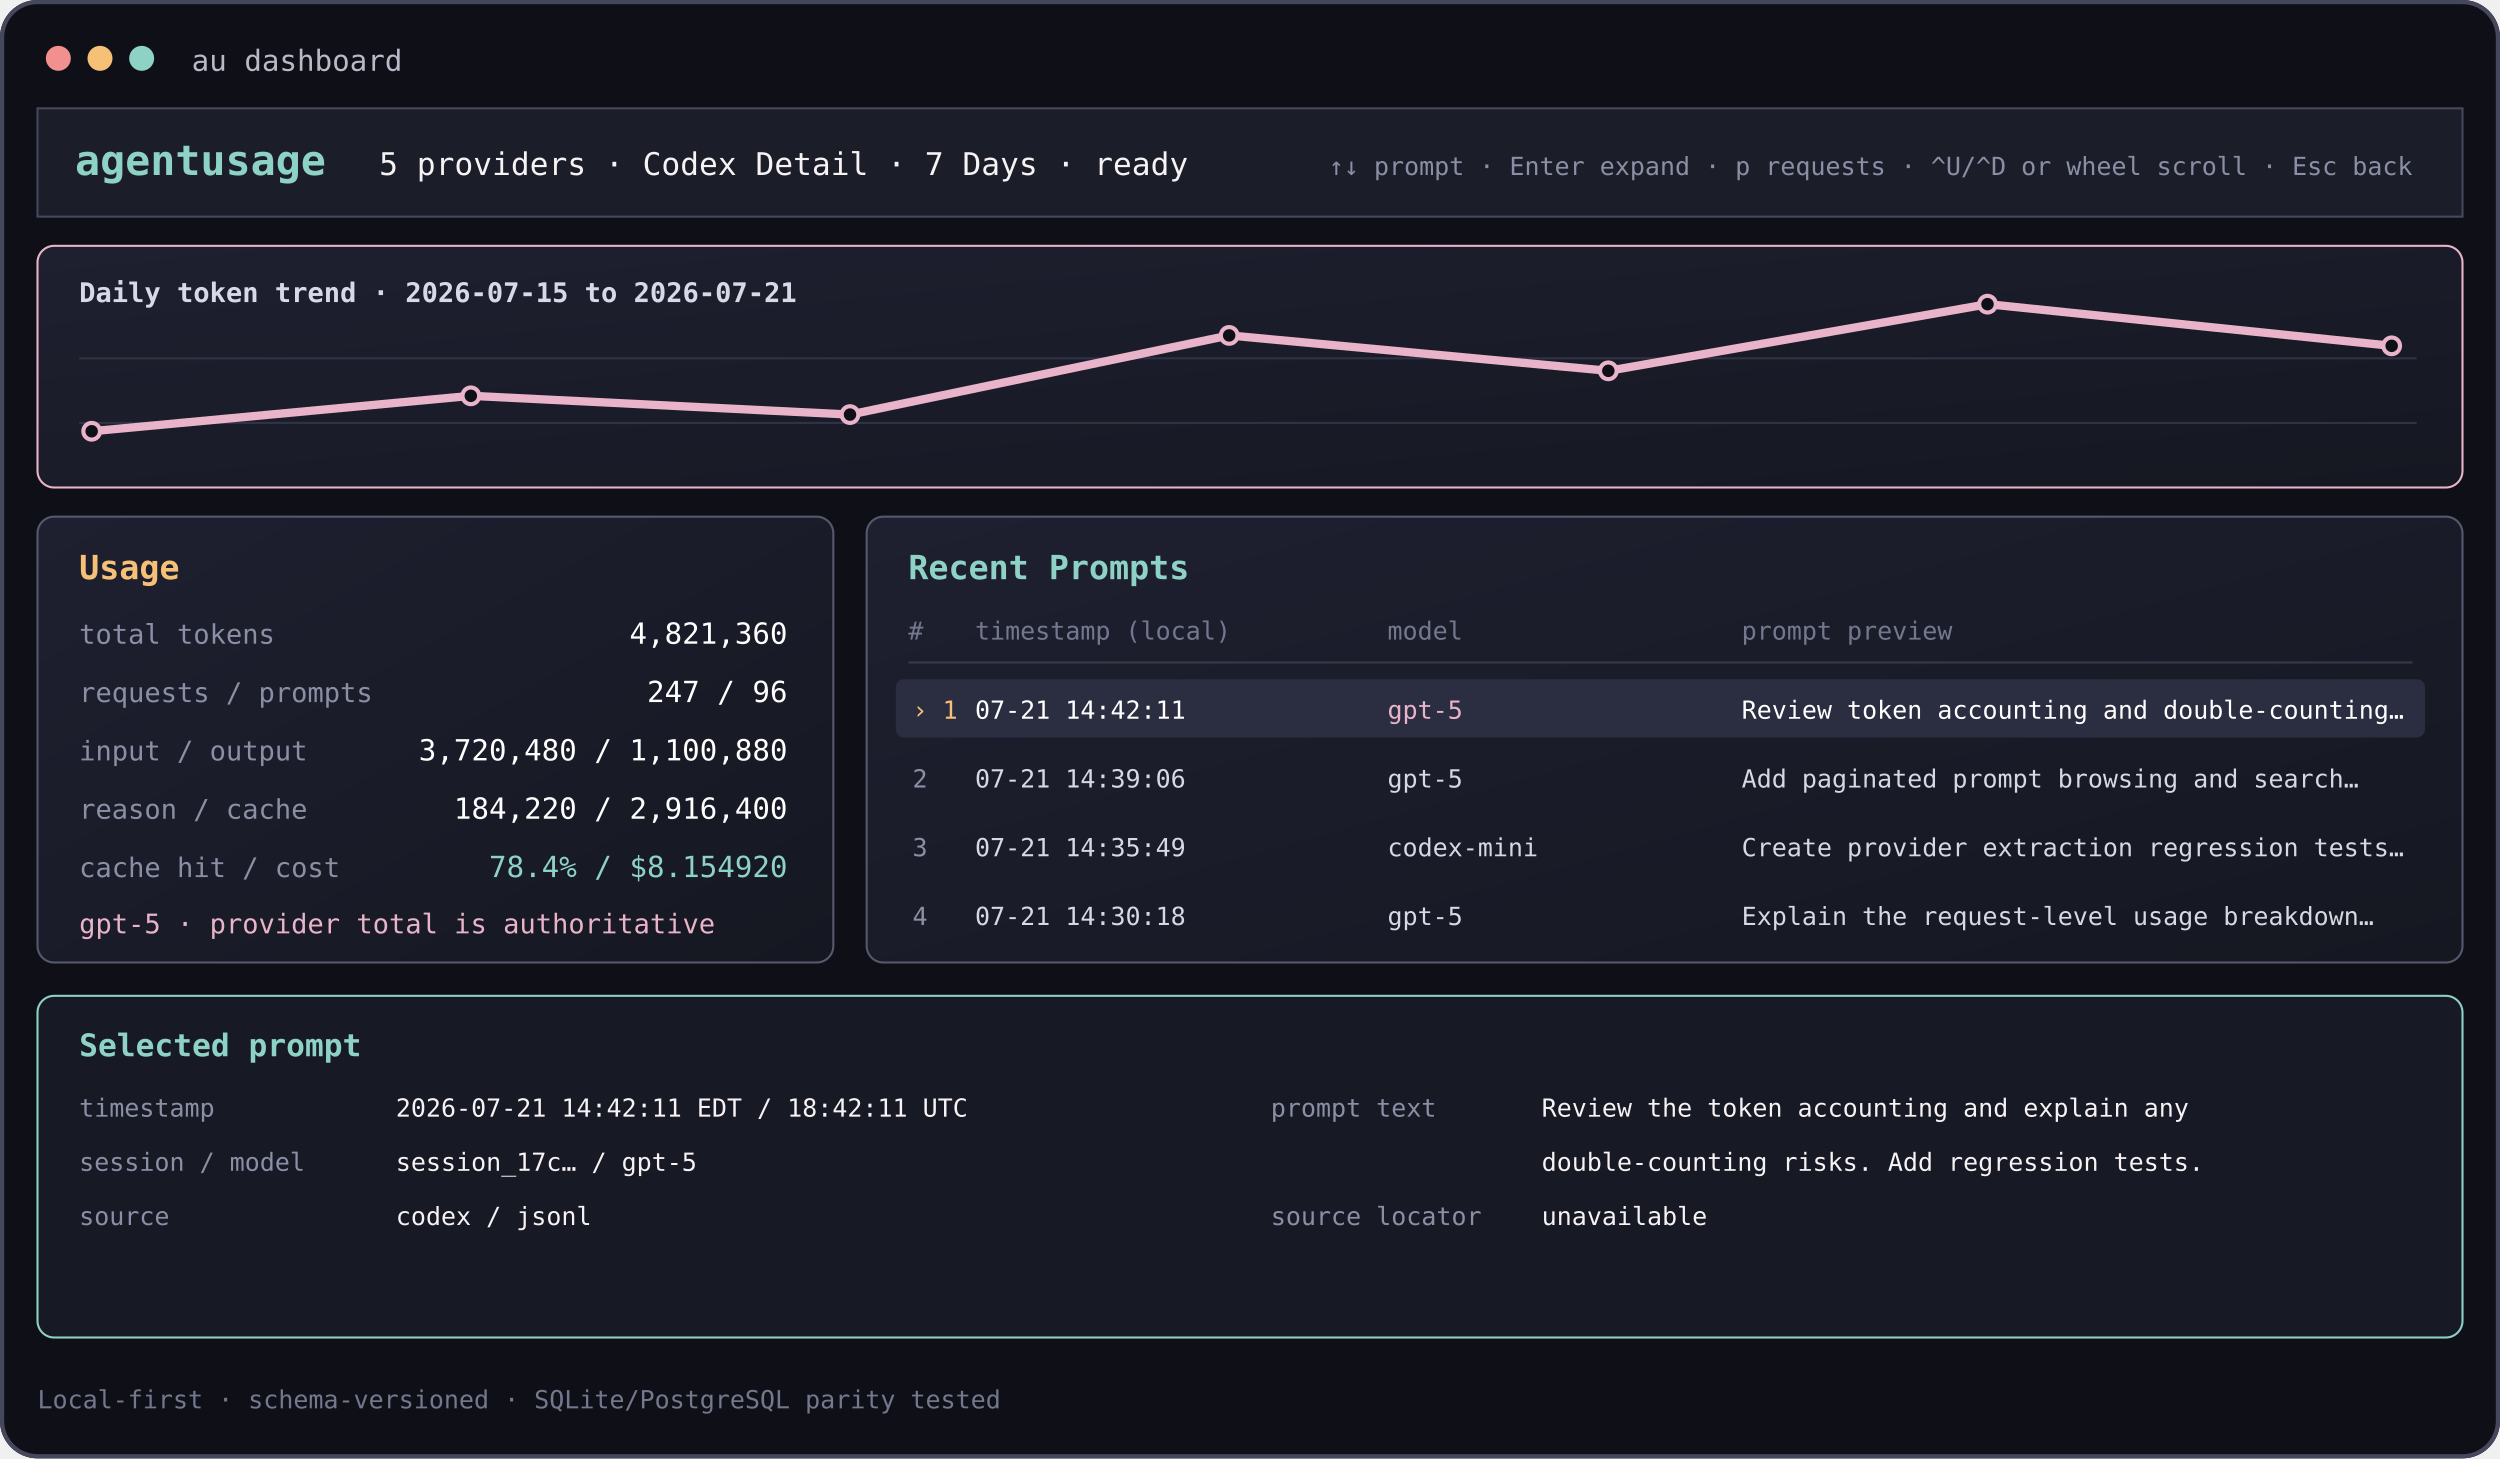
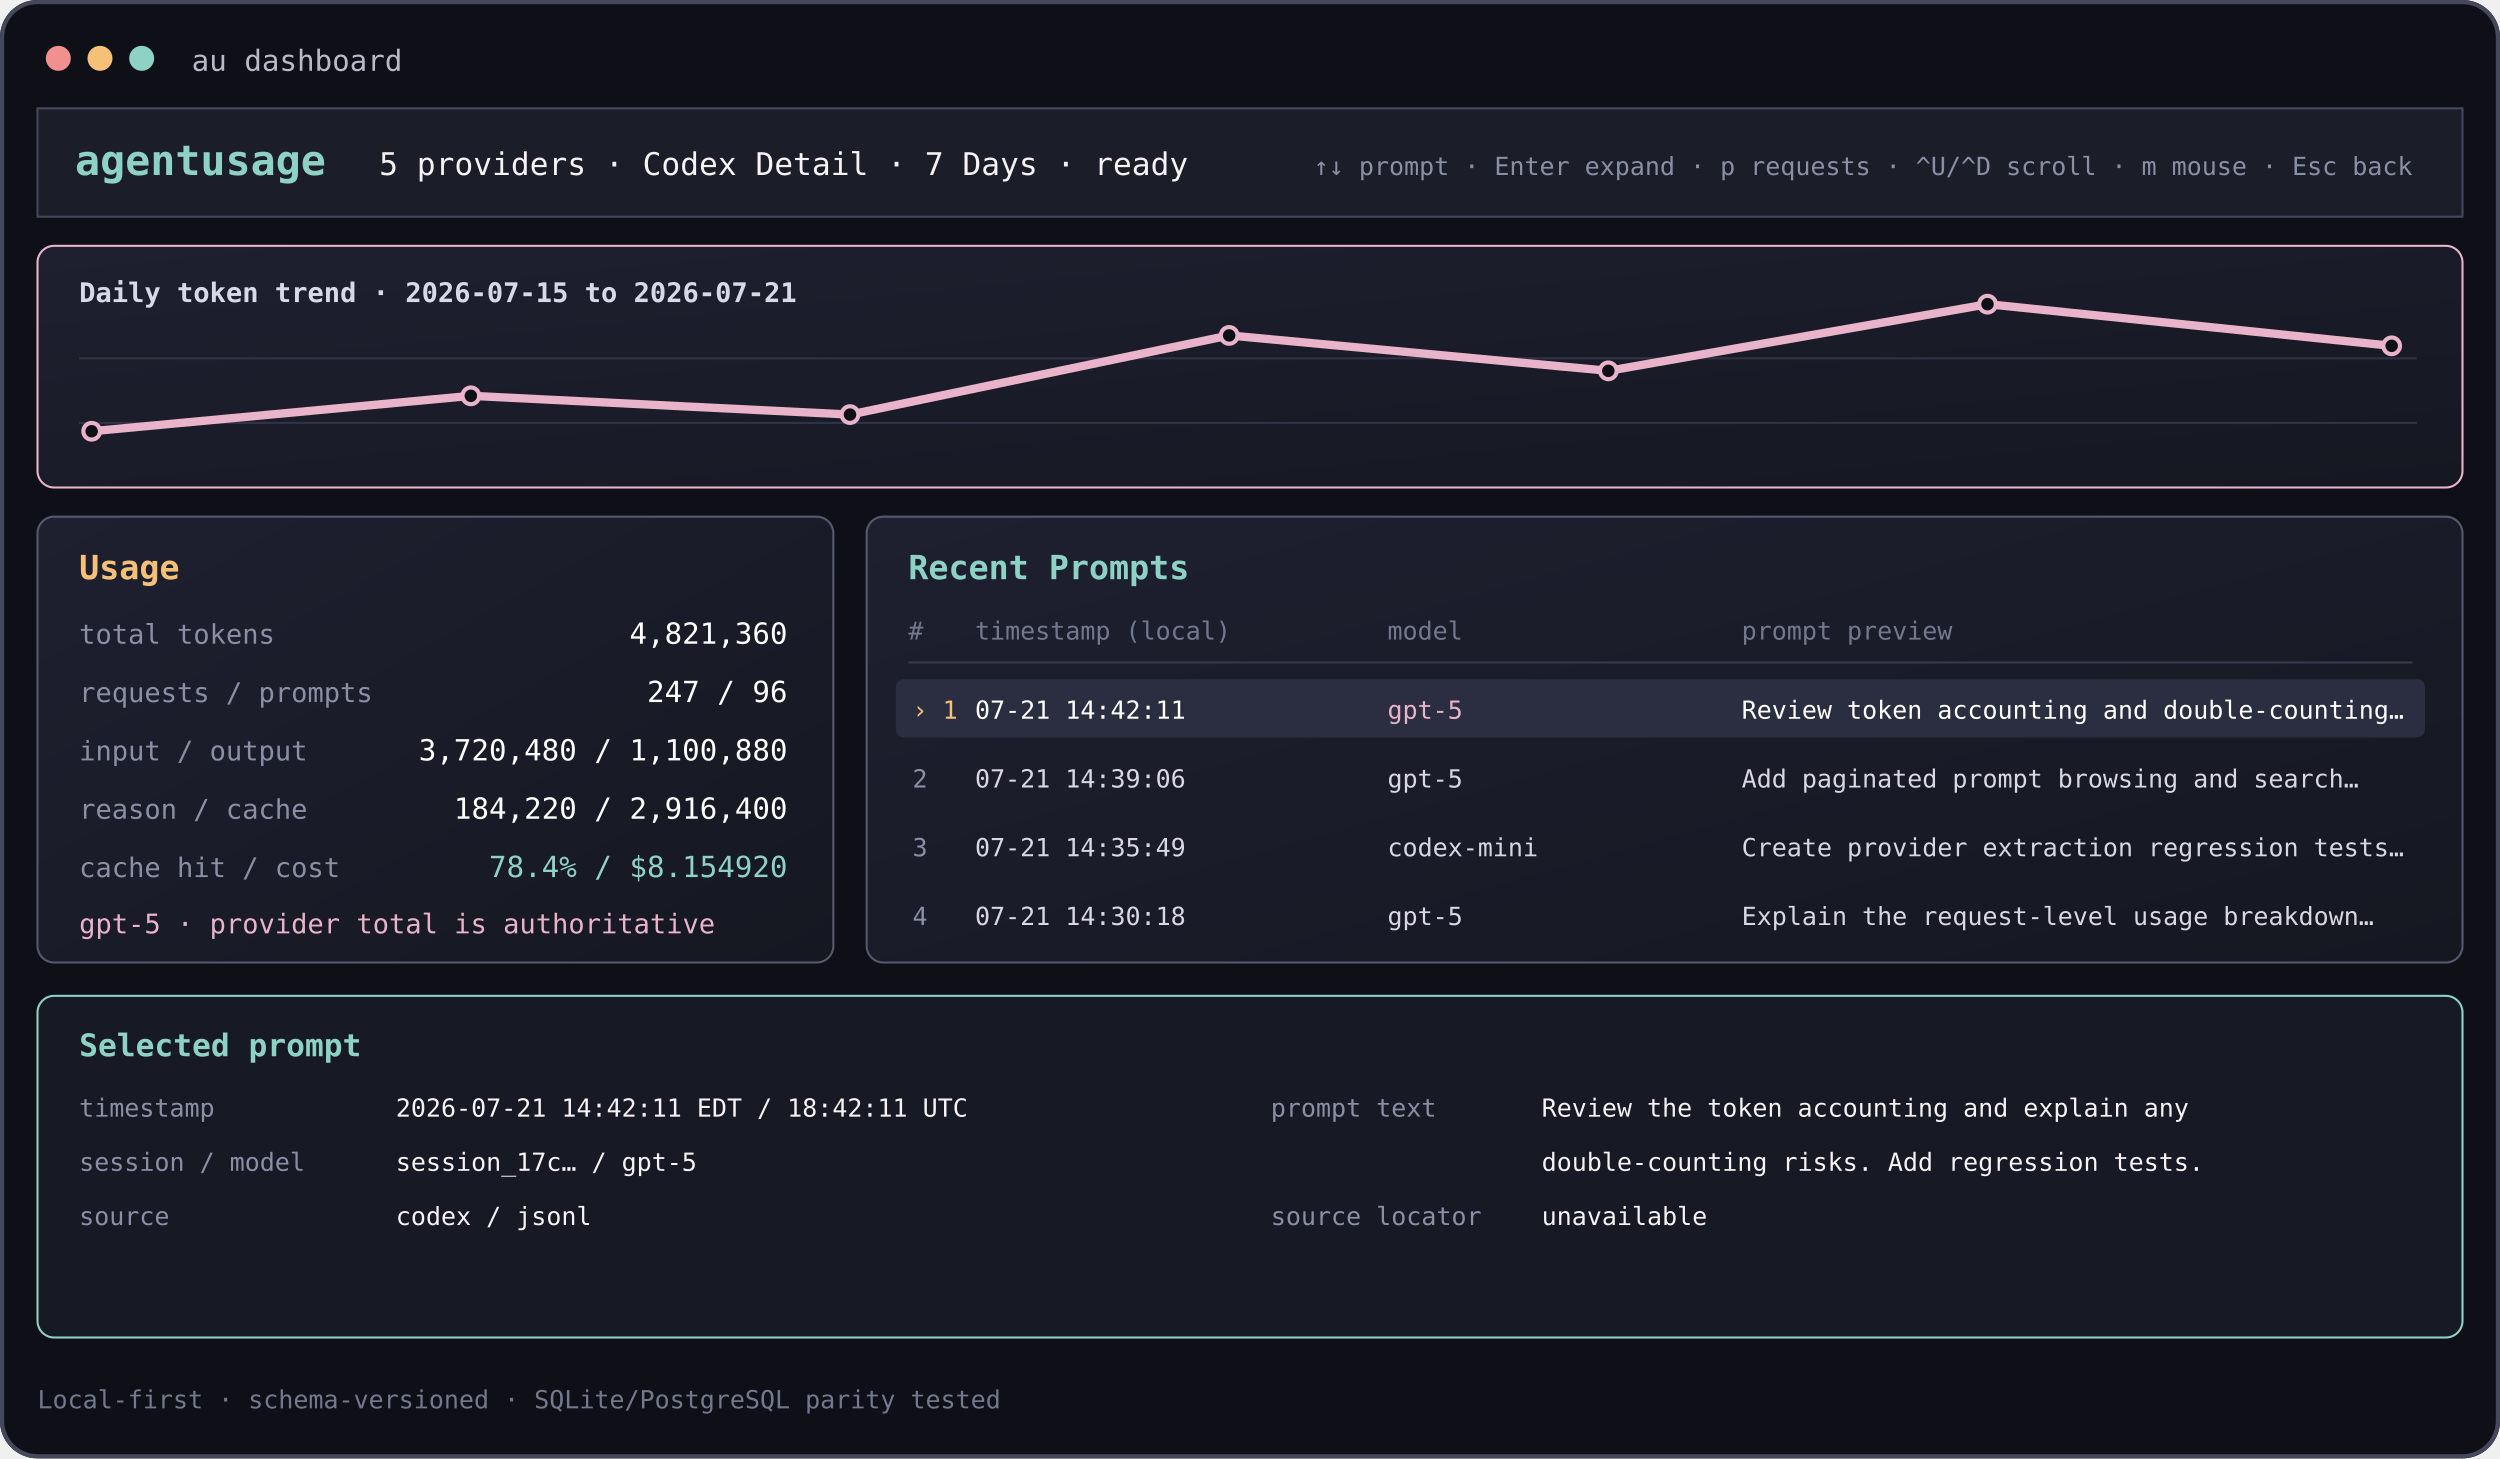
<svg xmlns="http://www.w3.org/2000/svg" width="1200" height="700" viewBox="0 0 1200 700" role="img" aria-labelledby="title desc">
  <defs>
    <linearGradient id="panel" x1="0" y1="0" x2="1" y2="1">
      <stop offset="0" stop-color="#1e2030" />
      <stop offset="1" stop-color="#151721" />
    </linearGradient>
  </defs>
  <rect width="1200" height="700" rx="18" fill="#0f1017" />
  <rect x="1" y="1" width="1198" height="698" rx="17" fill="none" stroke="#45485d" stroke-width="2" />
  <g font-family="ui-monospace, SFMono-Regular, Menlo, monospace">
    <circle cx="28" cy="28" r="6" fill="#f28f8f" />
    <circle cx="48" cy="28" r="6" fill="#f6c177" />
    <circle cx="68" cy="28" r="6" fill="#8ed1c5" />
    <text x="92" y="34" fill="#b9b9c8" font-size="14">au dashboard</text>
    <rect x="18" y="52" width="1164" height="52" fill="#1b1d29" stroke="#45485d" />
    <text x="36" y="84" fill="#8ed1c5" font-size="20" font-weight="700">agentusage</text>
    <text x="182" y="84" fill="#f7f2f4" font-size="15">5 providers · Codex Detail · 7 Days · ready</text>
-     <text x="1158" y="84" fill="#8b8fa5" font-size="12" text-anchor="end">↑↓ prompt · Enter expand · p requests · ^U/^D or wheel scroll · Esc back</text>
+     <text x="1158" y="84" fill="#8b8fa5" font-size="12" text-anchor="end">↑↓ prompt · Enter expand · p requests · ^U/^D scroll · m mouse · Esc back</text>
    <rect x="18" y="118" width="1164" height="116" rx="8" fill="url(#panel)" stroke="#e9b4c9" />
    <text x="38" y="145" fill="#d8d9e8" font-size="13" font-weight="700">Daily token trend · 2026-07-15 to 2026-07-21</text>
    <g stroke="#303344" stroke-width="1">
      <line x1="38" y1="172" x2="1160" y2="172" />
      <line x1="38" y1="203" x2="1160" y2="203" />
    </g>
    <path d="M44 207 L226 190 L408 199 L590 161 L772 178 L954 146 L1148 166" fill="none" stroke="#e9b4c9" stroke-width="4" stroke-linecap="round" stroke-linejoin="round" />
    <g fill="#0f1017" stroke="#e9b4c9" stroke-width="2">
      <circle cx="44" cy="207" r="4" />
      <circle cx="226" cy="190" r="4" />
      <circle cx="408" cy="199" r="4" />
      <circle cx="590" cy="161" r="4" />
      <circle cx="772" cy="178" r="4" />
      <circle cx="954" cy="146" r="4" />
      <circle cx="1148" cy="166" r="4" />
    </g>
    <rect x="18" y="248" width="382" height="214" rx="8" fill="url(#panel)" stroke="#55596e" />
    <text x="38" y="278" fill="#f6c177" font-size="16" font-weight="700">Usage</text>
    <text x="38" y="309" fill="#8b8fa5" font-size="13">total tokens</text>
    <text x="378" y="309" fill="#ffffff" font-size="14" text-anchor="end">4,821,360</text>
    <text x="38" y="337" fill="#8b8fa5" font-size="13">requests / prompts</text>
    <text x="378" y="337" fill="#ffffff" font-size="14" text-anchor="end">247 / 96</text>
    <text x="38" y="365" fill="#8b8fa5" font-size="13">input / output</text>
    <text x="378" y="365" fill="#ffffff" font-size="14" text-anchor="end">3,720,480 / 1,100,880</text>
    <text x="38" y="393" fill="#8b8fa5" font-size="13">reason / cache</text>
    <text x="378" y="393" fill="#ffffff" font-size="14" text-anchor="end">184,220 / 2,916,400</text>
    <text x="38" y="421" fill="#8b8fa5" font-size="13">cache hit / cost</text>
    <text x="378" y="421" fill="#8ed1c5" font-size="14" text-anchor="end">78.4% / $8.154920</text>
    <text x="38" y="448" fill="#e9b4c9" font-size="13">gpt-5 · provider total is authoritative</text>
    <rect x="416" y="248" width="766" height="214" rx="8" fill="url(#panel)" stroke="#55596e" />
    <text x="436" y="278" fill="#8ed1c5" font-size="16" font-weight="700">Recent Prompts</text>
    <g font-size="12">
      <text x="436" y="307" fill="#73788e">#</text>
      <text x="468" y="307" fill="#73788e">timestamp (local)</text>
      <text x="666" y="307" fill="#73788e">model</text>
      <text x="836" y="307" fill="#73788e">prompt preview</text>
      <line x1="436" y1="318" x2="1158" y2="318" stroke="#36394c" />
      <rect x="430" y="326" width="734" height="28" rx="4" fill="#2b2d40" />
      <text x="438" y="345" fill="#f6c177">› 1</text>
      <text x="468" y="345" fill="#ffffff">07-21 14:42:11</text>
      <text x="666" y="345" fill="#e9b4c9">gpt-5</text>
      <text x="836" y="345" fill="#ffffff">Review token accounting and double-counting…</text>
      <text x="438" y="378" fill="#8b8fa5">  2</text>
      <text x="468" y="378" fill="#d7d8e4">07-21 14:39:06</text>
      <text x="666" y="378" fill="#d7d8e4">gpt-5</text>
      <text x="836" y="378" fill="#d7d8e4">Add paginated prompt browsing and search…</text>
      <text x="438" y="411" fill="#8b8fa5">  3</text>
      <text x="468" y="411" fill="#d7d8e4">07-21 14:35:49</text>
      <text x="666" y="411" fill="#d7d8e4">codex-mini</text>
      <text x="836" y="411" fill="#d7d8e4">Create provider extraction regression tests…</text>
      <text x="438" y="444" fill="#8b8fa5">  4</text>
      <text x="468" y="444" fill="#d7d8e4">07-21 14:30:18</text>
      <text x="666" y="444" fill="#d7d8e4">gpt-5</text>
      <text x="836" y="444" fill="#d7d8e4">Explain the request-level usage breakdown…</text>
    </g>
    <rect x="18" y="478" width="1164" height="164" rx="8" fill="#171925" stroke="#8ed1c5" />
    <text x="38" y="507" fill="#8ed1c5" font-size="15" font-weight="700">Selected prompt</text>
    <g font-size="12">
      <text x="38" y="536" fill="#8b8fa5">timestamp</text>
      <text x="190" y="536" fill="#f7f2f4">2026-07-21 14:42:11 EDT / 18:42:11 UTC</text>
      <text x="38" y="562" fill="#8b8fa5">session / model</text>
      <text x="190" y="562" fill="#f7f2f4">session_17c… / gpt-5</text>
      <text x="38" y="588" fill="#8b8fa5">source</text>
      <text x="190" y="588" fill="#f7f2f4">codex / jsonl</text>
      <text x="610" y="536" fill="#8b8fa5">prompt text</text>
      <text x="740" y="536" fill="#f7f2f4">Review the token accounting and explain any</text>
      <text x="740" y="562" fill="#f7f2f4">double-counting risks. Add regression tests.</text>
      <text x="610" y="588" fill="#8b8fa5">source locator</text>
      <text x="740" y="588" fill="#f7f2f4">unavailable</text>
    </g>
    <text x="18" y="676" fill="#73788e" font-size="12">Local-first · schema-versioned · SQLite/PostgreSQL parity tested</text>
  </g>
</svg>
